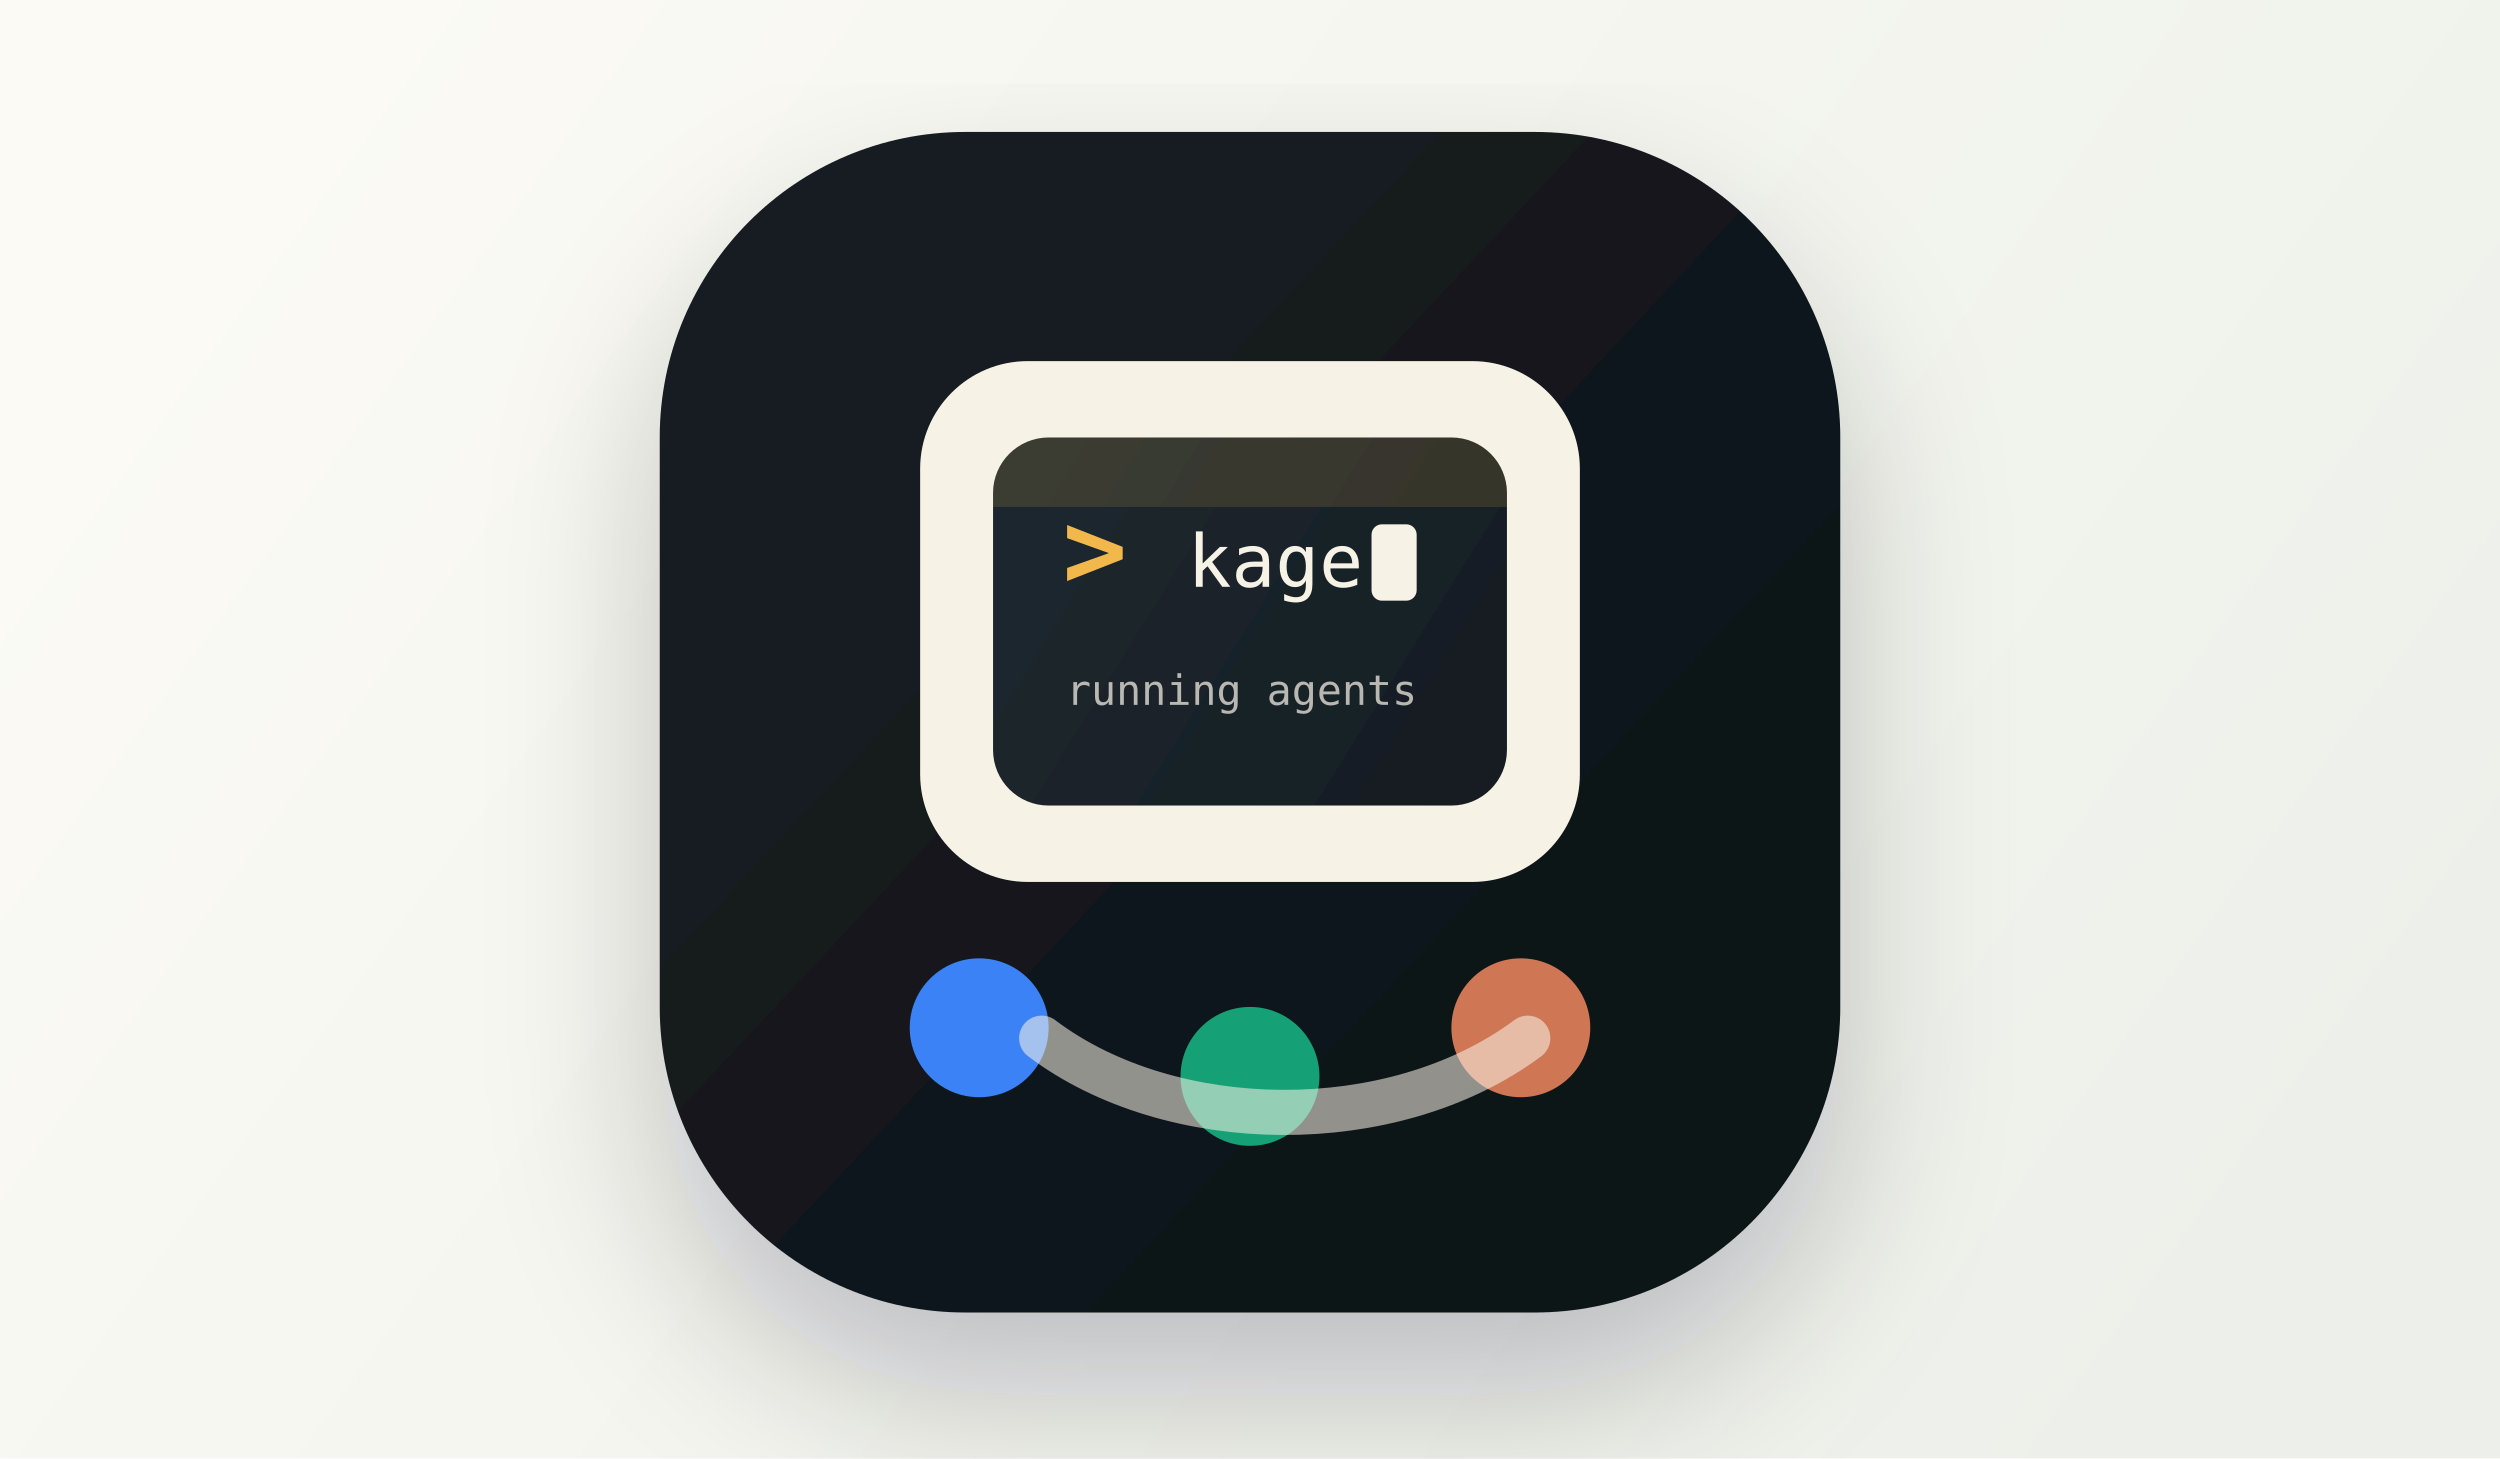
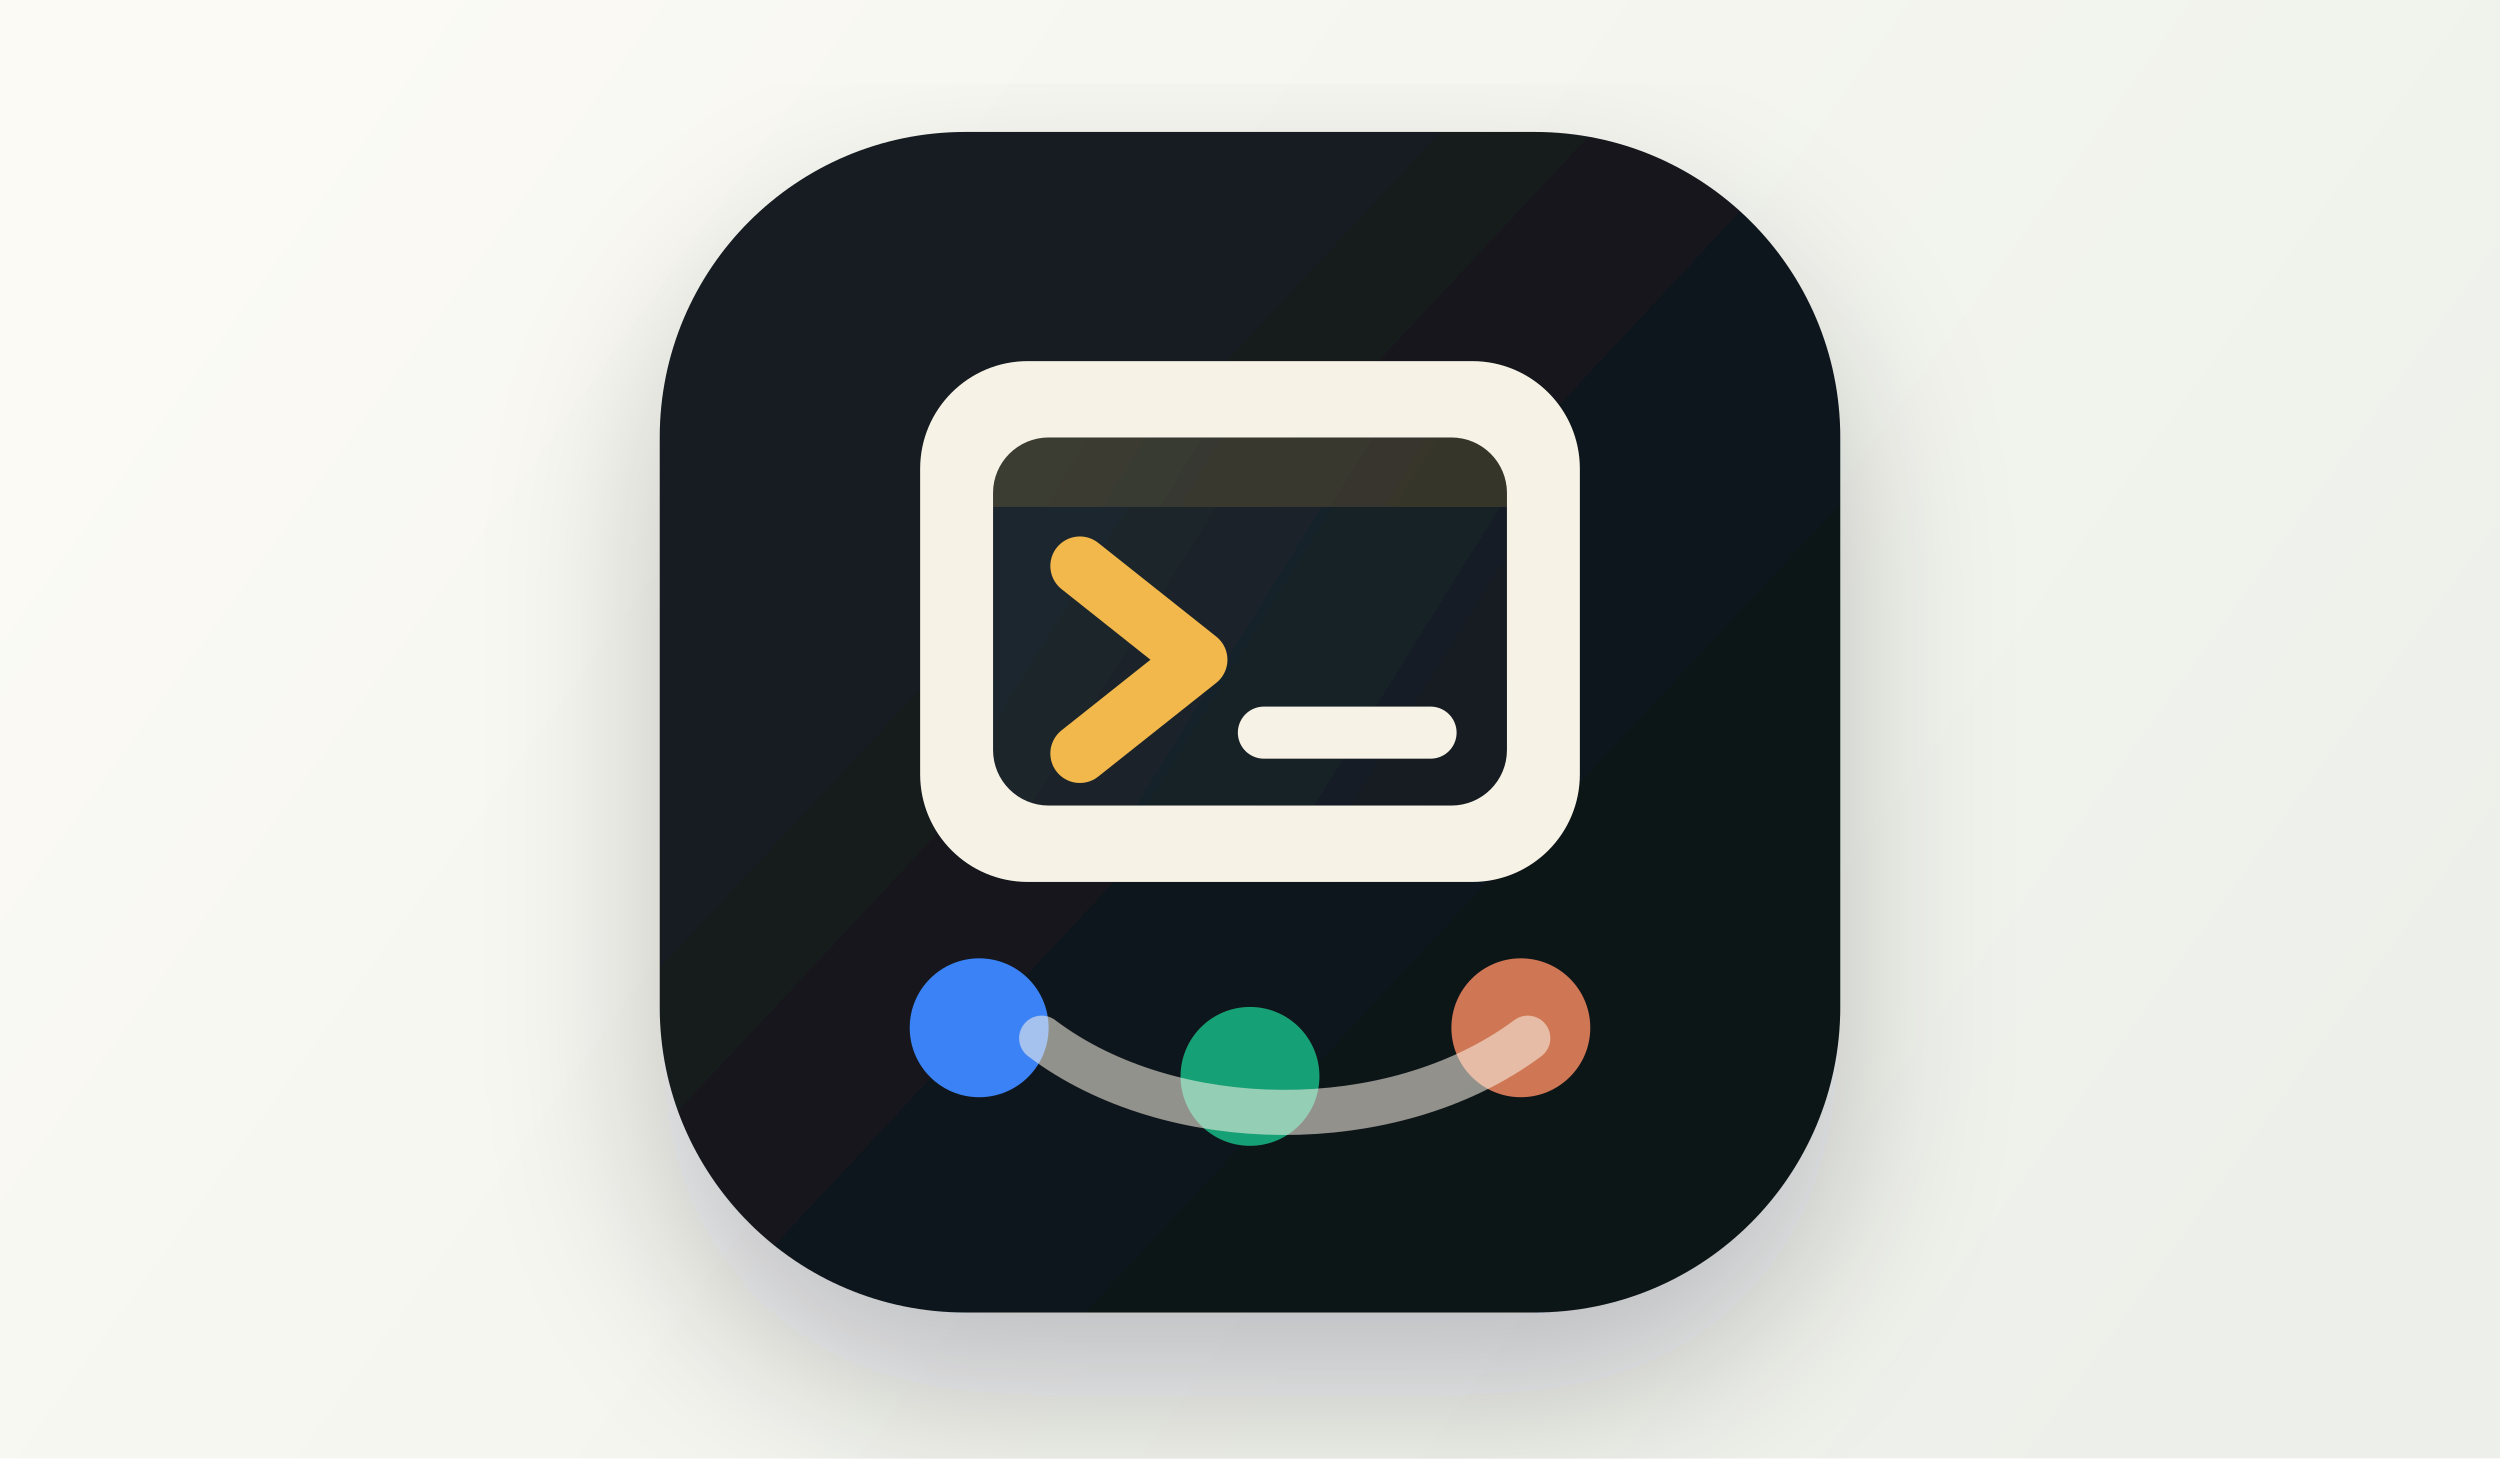
<svg xmlns="http://www.w3.org/2000/svg" viewBox="0 0 720 420" role="img" aria-labelledby="title desc">
  <defs>
    <linearGradient id="page" x1="88" y1="24" x2="620" y2="408" gradientUnits="userSpaceOnUse">
      <stop offset="0" stop-color="#fbfaf4" />
      <stop offset="1" stop-color="#edf0ea" />
    </linearGradient>
    <linearGradient id="badge" x1="178" y1="42" x2="542" y2="382" gradientUnits="userSpaceOnUse">
      <stop offset="0" stop-color="#182026" />
      <stop offset="1" stop-color="#0b1013" />
    </linearGradient>
    <linearGradient id="screen" x1="254" y1="130" x2="466" y2="262" gradientUnits="userSpaceOnUse">
      <stop offset="0" stop-color="#202b32" />
      <stop offset="1" stop-color="#12191e" />
    </linearGradient>
    <filter id="shadow" x="-28%" y="-26%" width="156%" height="164%">
      <feDropShadow dx="0" dy="24" stdDeviation="24" flood-color="#111820" flood-opacity="0.22" />
    </filter>
    <clipPath id="screen-clip">
      <rect x="286" y="126" width="148" height="106" rx="16" />
    </clipPath>
  </defs>
  <style>
    .mono {
      font-family: SFMono-Regular, Menlo, Consolas, monospace;
      letter-spacing: 0;
    }

    .cursor {
      animation: blink 1s steps(1) infinite;
    }

    .scan {
      animation: scan 2.4s ease-in-out infinite;
    }

    .dot-blue {
      animation: dot 2.2s ease-in-out infinite;
    }

    .dot-green {
      animation: dot 2.2s ease-in-out infinite;
      animation-delay: .28s;
    }

    .dot-orange {
      animation: dot 2.2s ease-in-out infinite;
      animation-delay: .56s;
    }

    .arc {
      animation: arc 2.2s ease-in-out infinite;
    }

    @keyframes blink {
      0%, 48% { opacity: 1; }
      49%, 100% { opacity: 0; }
    }

    @keyframes scan {
      0% { transform: translateY(-64px); opacity: 0; }
      20% { opacity: .16; }
      76% { transform: translateY(92px); opacity: .16; }
      100% { transform: translateY(92px); opacity: 0; }
    }

    @keyframes dot {
      0%, 100% { transform: scale(.94); filter: brightness(.92); }
      46% { transform: scale(1.08); filter: brightness(1.18); }
    }

    @keyframes arc {
      0%, 100% { opacity: .32; }
      50% { opacity: .68; }
    }
  </style>
  <rect width="720" height="420" fill="url(#page)" />
  <g filter="url(#shadow)">
    <rect x="190" y="38" width="340" height="340" rx="88" fill="url(#badge)" />
    <rect x="265" y="104" width="190" height="150" rx="31" fill="#f7f2e6" />
    <rect x="286" y="126" width="148" height="106" rx="16" fill="url(#screen)" />
    <g clip-path="url(#screen-clip)">
      <rect x="286" y="126" width="148" height="20" fill="#f2b84b" opacity=".14" class="scan" />
    </g>
-     <g class="mono">
-       <text x="306" y="169" fill="#f2b84b" font-size="31" font-weight="700">&gt;</text>
-       <text x="342" y="169" fill="#f7f2e6" font-size="21">kage</text>
-       <rect x="395" y="151" width="13" height="22" rx="3" fill="#f7f2e6" class="cursor" />
-       <text x="307" y="203" fill="#f7f2e6" fill-opacity=".72" font-size="12">running agents</text>
+     <g>
+       <path d="M311 163l34 27-34 27" fill="none" stroke="#f2b84b" stroke-width="17" stroke-linecap="round" stroke-linejoin="round" />
+       <path d="M364 211h48" fill="none" stroke="#f7f2e6" stroke-width="15" stroke-linecap="round" class="cursor" />
    </g>
    <circle cx="282" cy="296" r="20" fill="#3b82f6" class="dot-blue" />
    <circle cx="360" cy="310" r="20" fill="#15a074" class="dot-green" />
    <circle cx="438" cy="296" r="20" fill="#cf7654" class="dot-orange" />
    <path d="M300 299c37 28 101 29 140 0" fill="none" stroke="#f7f2e6" stroke-width="13" stroke-linecap="round" opacity="0.56" class="arc" />
  </g>
</svg>
